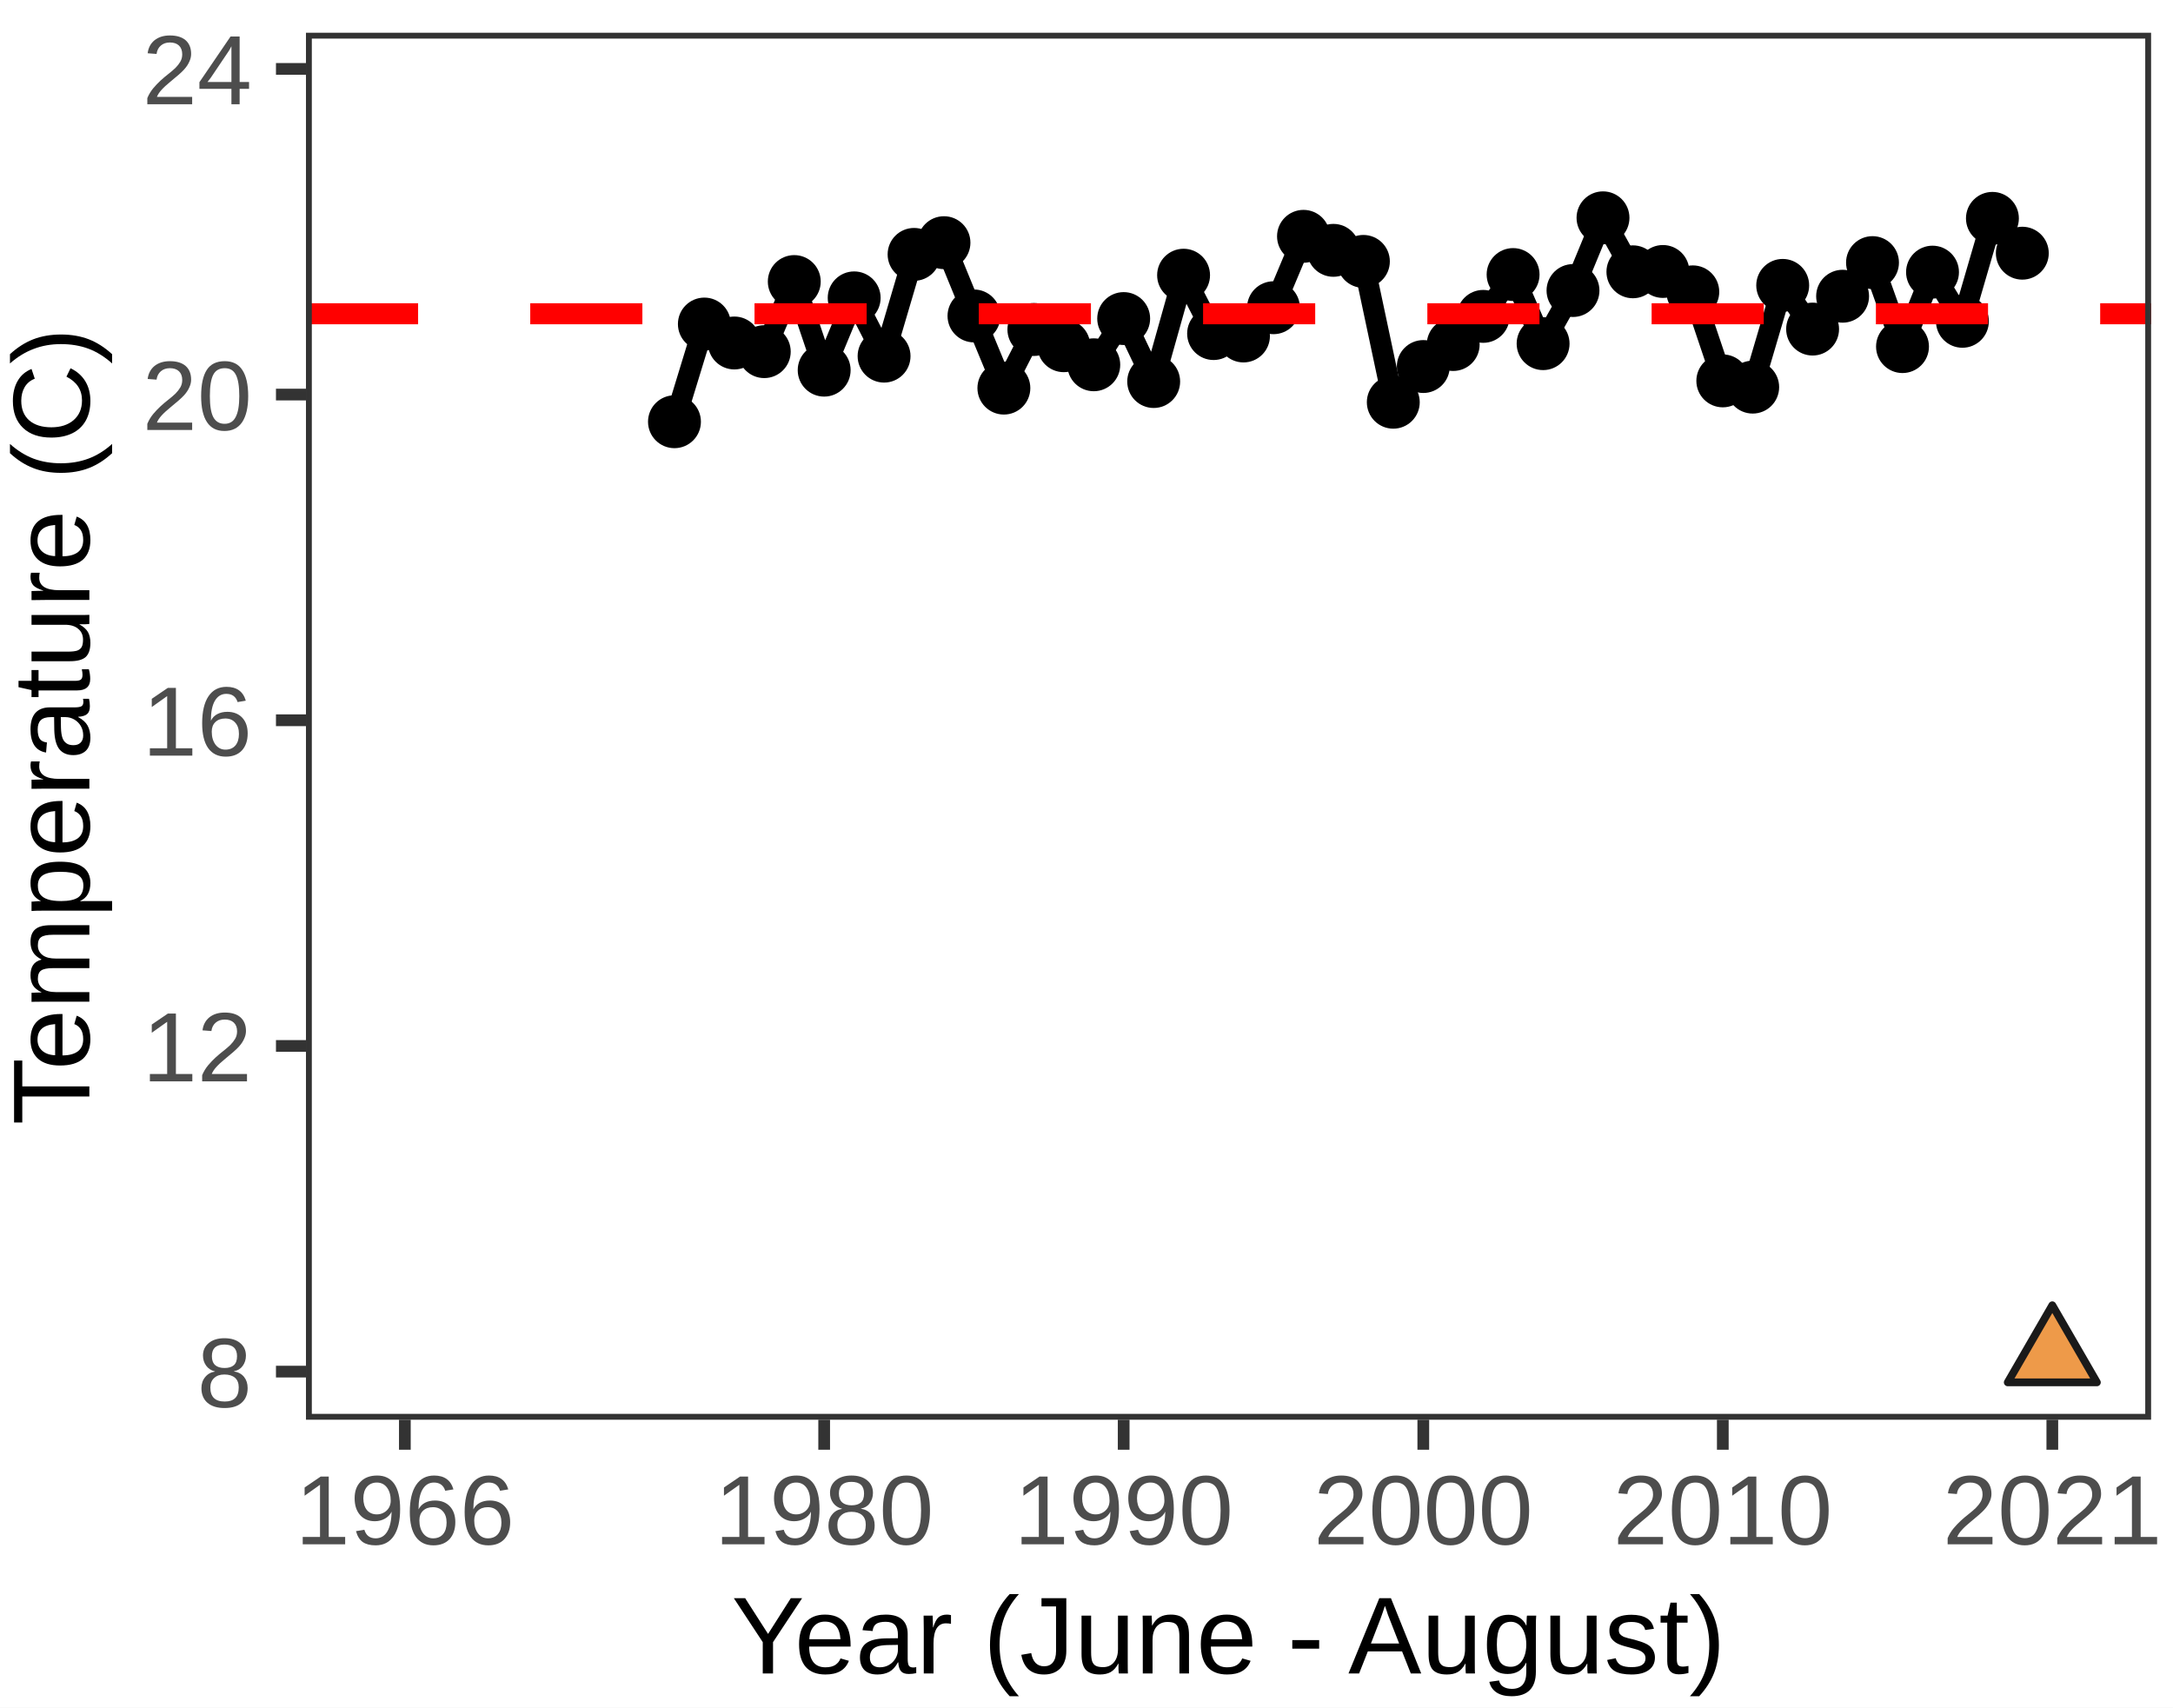
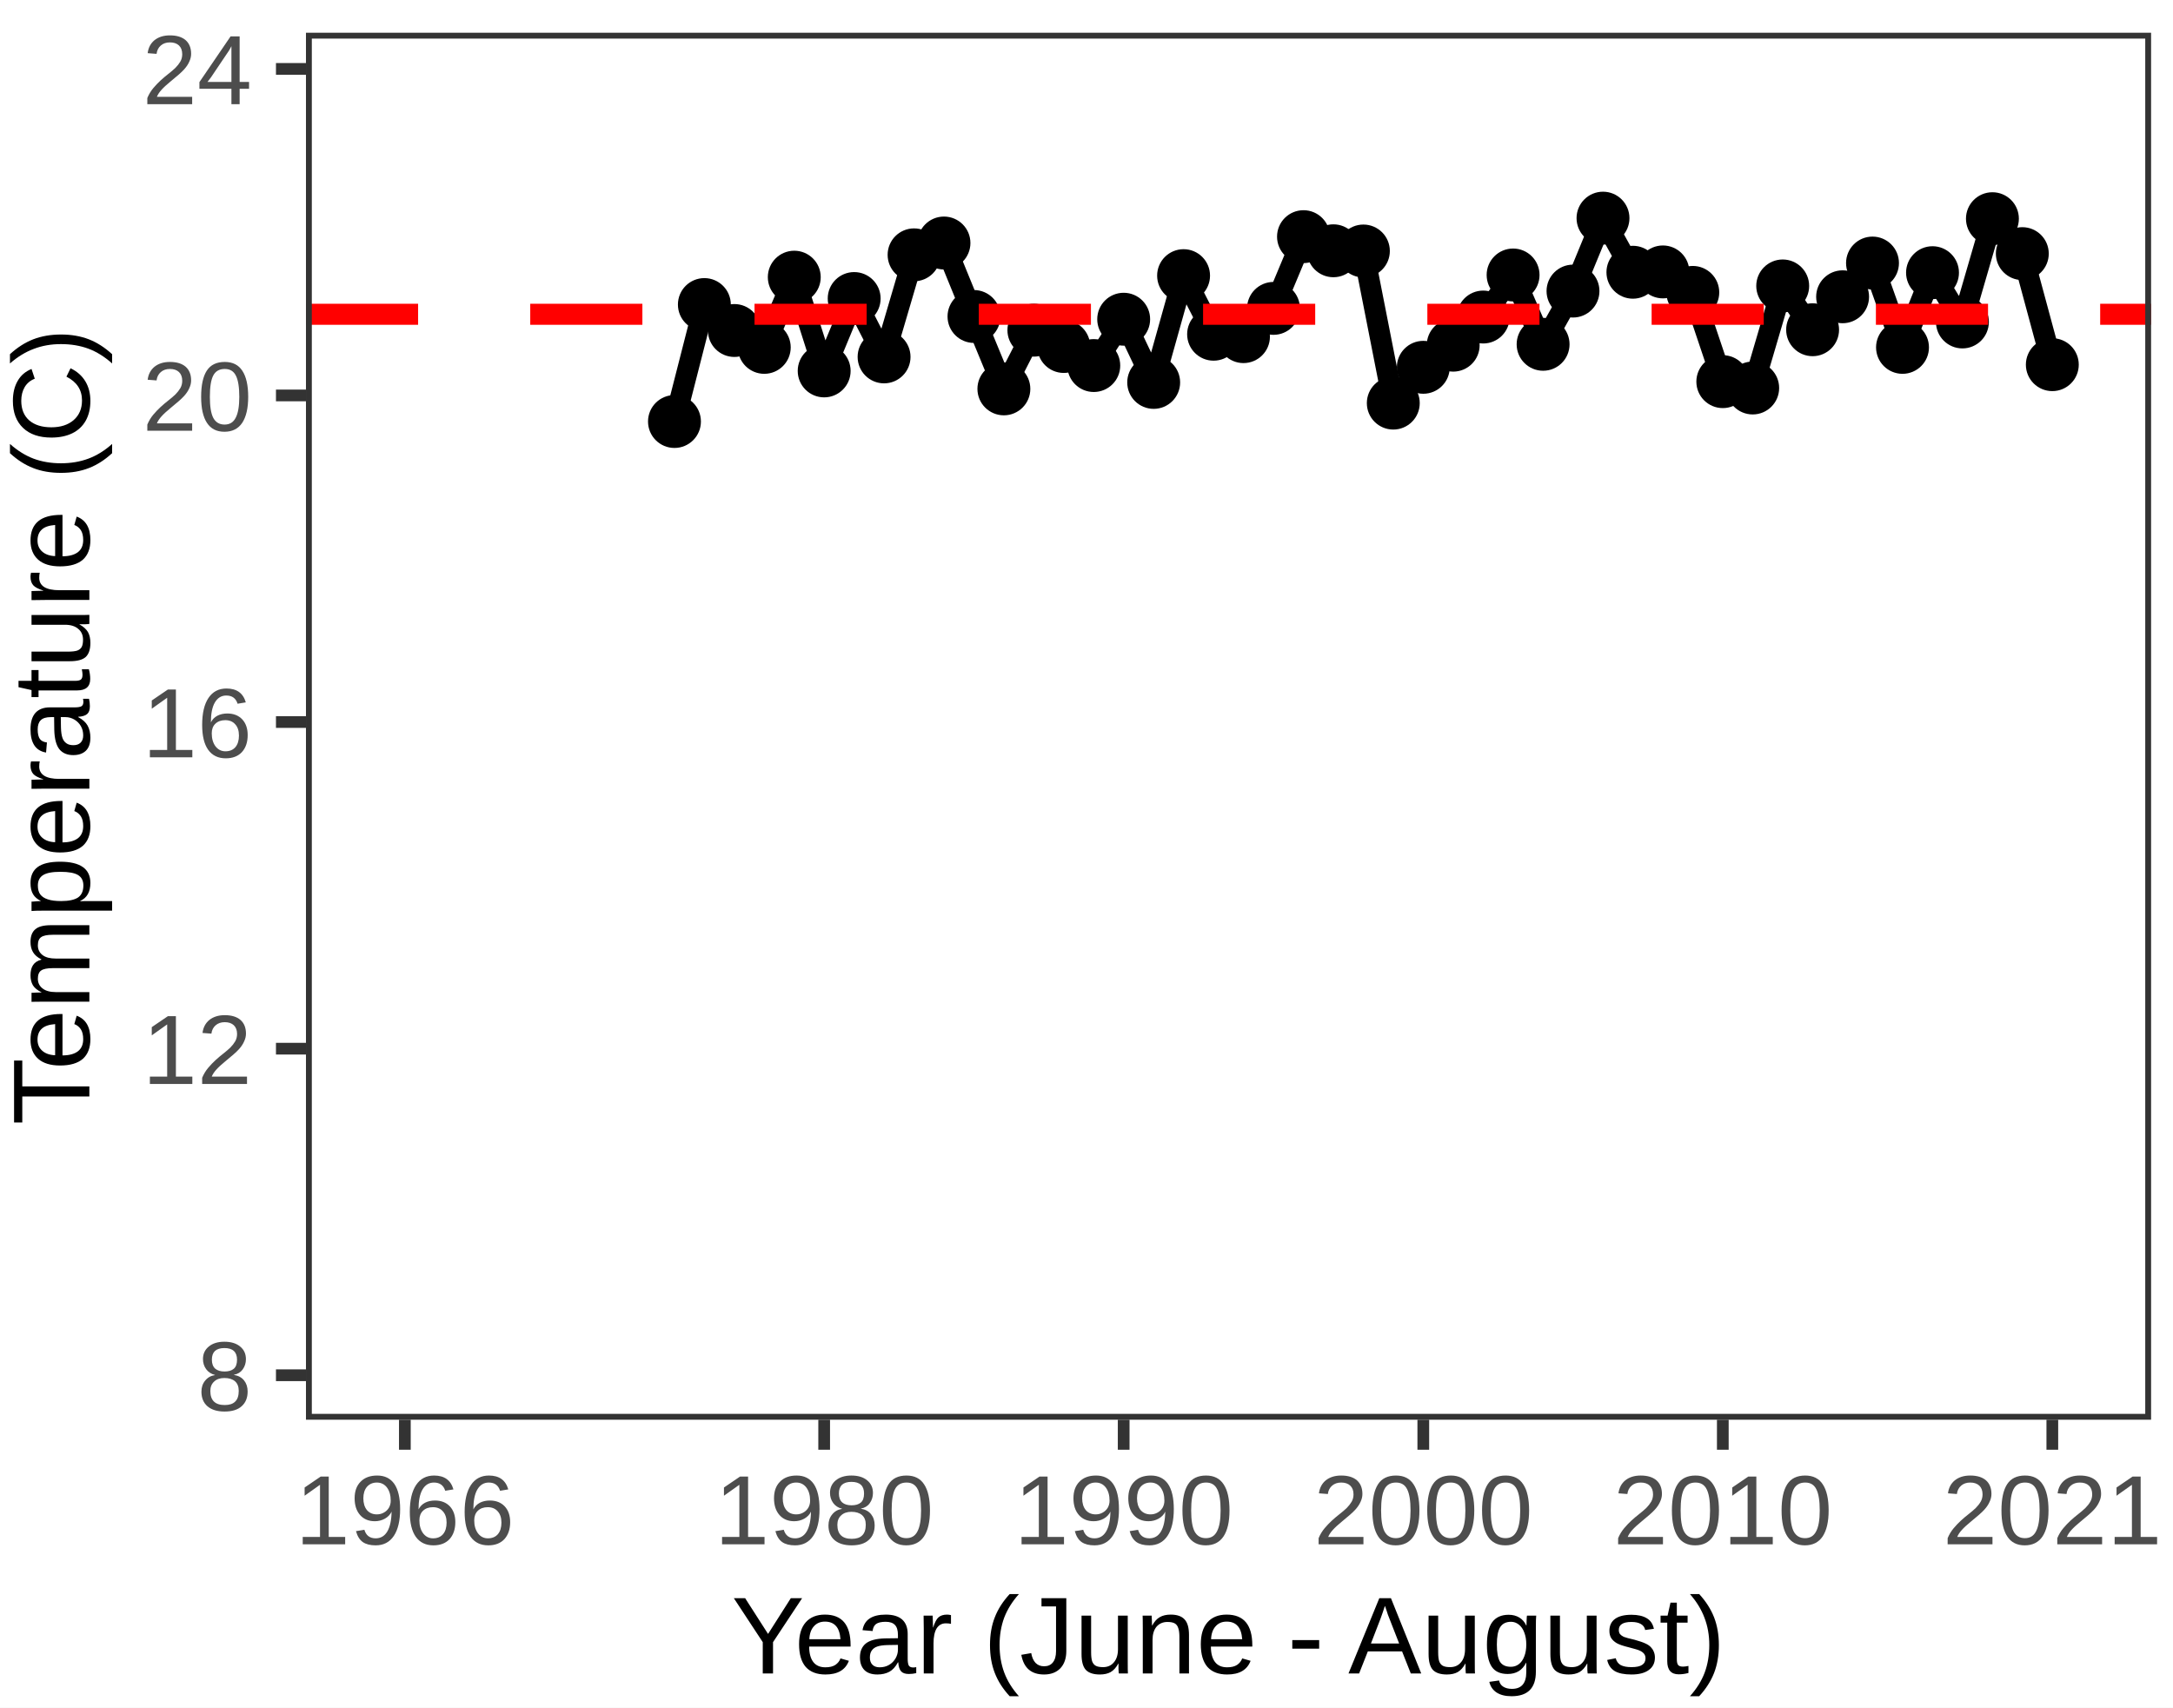
<svg xmlns="http://www.w3.org/2000/svg" class="svglite" width="198.43pt" height="155.91pt" viewBox="0 0 198.43 155.91">
  <defs>
    <style type="text/css">
    .svglite line, .svglite polyline, .svglite polygon, .svglite path, .svglite rect, .svglite circle {
      fill: none;
      stroke: #000000;
      stroke-linecap: round;
      stroke-linejoin: round;
      stroke-miterlimit: 10.00;
    }
    .svglite text {
      white-space: pre;
    }
  </style>
  </defs>
  <rect width="100%" height="100%" style="stroke: none; fill: #FFFFFF;" />
  <defs>
    <clipPath id="cpMC4wMHwxOTguNDN8MC4wMHwxNTUuOTE=">
      <rect x="0.00" y="0.00" width="198.43" height="155.91" />
    </clipPath>
  </defs>
  <g clip-path="url(#cpMC4wMHwxOTguNDN8MC4wMHwxNTUuOTE=)">
    <rect x="0.00" y="0.00" width="198.43" height="155.91" style="stroke-width: 1.07; stroke: #FFFFFF; fill: #FFFFFF;" />
  </g>
  <defs>
    <clipPath id="cpMjcuOTR8MTk2LjQzfDIuOTl8MTI5LjY0">
      <rect x="27.94" y="2.99" width="168.49" height="126.65" />
    </clipPath>
  </defs>
  <g clip-path="url(#cpMjcuOTR8MTk2LjQzfDIuOTl8MTI5LjY0)">
    <rect x="27.94" y="2.99" width="168.49" height="126.65" style="stroke-width: 1.07; stroke: none; fill: #FFFFFF;" />
-     <polyline points="61.59,38.51 64.32,29.59 67.06,31.32 69.79,32.11 72.53,25.71 75.26,33.80 78.00,27.20 80.73,32.52 83.47,23.23 86.20,22.16 88.94,28.85 91.67,35.44 94.41,30.09 97.14,31.57 99.88,33.31 102.61,29.09 105.35,34.84 108.08,25.13 110.82,30.46 113.55,30.68 116.29,28.10 119.03,21.58 121.76,22.86 124.50,23.87 127.23,36.73 129.97,33.47 132.70,31.46 135.44,28.89 138.17,25.07 140.91,31.38 143.64,26.53 146.38,19.89 149.11,24.82 151.85,24.79 154.58,26.65 157.32,34.78 160.05,35.35 162.79,26.06 165.52,30.05 168.26,27.05 170.99,23.98 173.73,31.65 176.47,24.85 179.20,29.34 181.94,19.94 184.67,23.12 " style="stroke-width: 1.92; stroke-linecap: butt;" />
-     <circle cx="61.59" cy="38.51" r="2.06" style="stroke-width: 0.71; fill: #000000;" />
-     <circle cx="64.32" cy="29.59" r="2.06" style="stroke-width: 0.71; fill: #000000;" />
-     <circle cx="67.06" cy="31.32" r="2.06" style="stroke-width: 0.71; fill: #000000;" />
-     <circle cx="69.79" cy="32.11" r="2.06" style="stroke-width: 0.71; fill: #000000;" />
-     <circle cx="72.53" cy="25.71" r="2.06" style="stroke-width: 0.71; fill: #000000;" />
-     <circle cx="75.26" cy="33.80" r="2.06" style="stroke-width: 0.71; fill: #000000;" />
-     <circle cx="78.00" cy="27.20" r="2.06" style="stroke-width: 0.71; fill: #000000;" />
-     <circle cx="80.73" cy="32.52" r="2.06" style="stroke-width: 0.71; fill: #000000;" />
-     <circle cx="83.47" cy="23.23" r="2.06" style="stroke-width: 0.71; fill: #000000;" />
-     <circle cx="86.20" cy="22.16" r="2.06" style="stroke-width: 0.71; fill: #000000;" />
-     <circle cx="88.94" cy="28.85" r="2.06" style="stroke-width: 0.71; fill: #000000;" />
-     <circle cx="91.67" cy="35.44" r="2.06" style="stroke-width: 0.71; fill: #000000;" />
-     <circle cx="94.41" cy="30.09" r="2.06" style="stroke-width: 0.71; fill: #000000;" />
-     <circle cx="97.14" cy="31.57" r="2.06" style="stroke-width: 0.71; fill: #000000;" />
-     <circle cx="99.88" cy="33.31" r="2.06" style="stroke-width: 0.71; fill: #000000;" />
-     <circle cx="102.61" cy="29.09" r="2.06" style="stroke-width: 0.71; fill: #000000;" />
-     <circle cx="105.35" cy="34.84" r="2.06" style="stroke-width: 0.71; fill: #000000;" />
-     <circle cx="108.08" cy="25.13" r="2.06" style="stroke-width: 0.71; fill: #000000;" />
-     <circle cx="110.82" cy="30.46" r="2.06" style="stroke-width: 0.71; fill: #000000;" />
-     <circle cx="113.55" cy="30.68" r="2.06" style="stroke-width: 0.71; fill: #000000;" />
-     <circle cx="116.29" cy="28.10" r="2.06" style="stroke-width: 0.71; fill: #000000;" />
-     <circle cx="119.03" cy="21.58" r="2.06" style="stroke-width: 0.71; fill: #000000;" />
-     <circle cx="121.76" cy="22.86" r="2.06" style="stroke-width: 0.71; fill: #000000;" />
-     <circle cx="124.50" cy="23.87" r="2.06" style="stroke-width: 0.71; fill: #000000;" />
-     <circle cx="127.23" cy="36.73" r="2.06" style="stroke-width: 0.71; fill: #000000;" />
-     <circle cx="129.97" cy="33.47" r="2.06" style="stroke-width: 0.71; fill: #000000;" />
-     <circle cx="132.70" cy="31.46" r="2.06" style="stroke-width: 0.71; fill: #000000;" />
-     <circle cx="135.44" cy="28.89" r="2.06" style="stroke-width: 0.71; fill: #000000;" />
-     <circle cx="138.17" cy="25.07" r="2.06" style="stroke-width: 0.71; fill: #000000;" />
-     <circle cx="140.91" cy="31.38" r="2.06" style="stroke-width: 0.71; fill: #000000;" />
-     <circle cx="143.64" cy="26.53" r="2.06" style="stroke-width: 0.71; fill: #000000;" />
-     <circle cx="146.38" cy="19.89" r="2.06" style="stroke-width: 0.71; fill: #000000;" />
-     <circle cx="149.11" cy="24.82" r="2.06" style="stroke-width: 0.71; fill: #000000;" />
-     <circle cx="151.85" cy="24.79" r="2.06" style="stroke-width: 0.71; fill: #000000;" />
-     <circle cx="154.58" cy="26.65" r="2.06" style="stroke-width: 0.71; fill: #000000;" />
-     <circle cx="157.32" cy="34.78" r="2.06" style="stroke-width: 0.71; fill: #000000;" />
-     <circle cx="160.05" cy="35.35" r="2.06" style="stroke-width: 0.71; fill: #000000;" />
-     <circle cx="162.79" cy="26.06" r="2.06" style="stroke-width: 0.71; fill: #000000;" />
-     <circle cx="165.52" cy="30.05" r="2.06" style="stroke-width: 0.71; fill: #000000;" />
-     <circle cx="168.26" cy="27.05" r="2.06" style="stroke-width: 0.71; fill: #000000;" />
-     <circle cx="170.99" cy="23.98" r="2.06" style="stroke-width: 0.71; fill: #000000;" />
-     <circle cx="173.73" cy="31.65" r="2.06" style="stroke-width: 0.71; fill: #000000;" />
-     <circle cx="176.47" cy="24.85" r="2.06" style="stroke-width: 0.71; fill: #000000;" />
-     <circle cx="179.20" cy="29.34" r="2.06" style="stroke-width: 0.71; fill: #000000;" />
-     <circle cx="181.94" cy="19.94" r="2.06" style="stroke-width: 0.71; fill: #000000;" />
-     <circle cx="184.67" cy="23.12" r="2.06" style="stroke-width: 0.71; fill: #000000;" />
-     <polygon points="187.41,119.19 191.48,126.23 183.34,126.23 " style="stroke-width: 0.71; stroke: #1A1A1A; fill: #EE9A49;" />
-     <line x1="27.94" y1="28.65" x2="196.43" y2="28.65" style="stroke-width: 1.92; stroke: #FF0000; stroke-dasharray: 10.24,10.24; stroke-linecap: butt;" />
+     <polyline points="61.59,38.49 64.32,27.81 67.06,30.18 69.79,31.72 72.53,25.31 75.26,33.87 78.00,27.26 80.73,32.59 83.47,23.27 86.20,22.19 88.94,28.90 91.67,35.51 94.41,30.15 97.14,31.64 99.88,33.38 102.61,29.15 105.35,34.92 108.08,25.17 110.82,30.52 113.55,30.74 116.29,28.16 119.03,21.61 121.76,22.90 124.50,22.92 127.23,36.81 129.97,33.54 132.70,31.52 135.44,28.95 138.17,25.11 140.91,31.44 143.64,26.58 146.38,19.92 149.11,24.86 151.85,24.83 154.58,26.70 157.32,34.85 160.05,35.43 162.79,26.11 165.52,30.11 168.26,27.10 170.99,24.02 173.73,31.72 176.47,24.90 179.20,29.40 181.94,19.97 184.67,23.16 187.41,33.30 " style="stroke-width: 1.92; stroke-linecap: butt;" />
+     <circle cx="61.59" cy="38.49" r="2.06" style="stroke-width: 0.71; fill: #000000;" />
+     <circle cx="64.32" cy="27.81" r="2.06" style="stroke-width: 0.71; fill: #000000;" />
+     <circle cx="67.06" cy="30.18" r="2.06" style="stroke-width: 0.71; fill: #000000;" />
+     <circle cx="69.79" cy="31.72" r="2.06" style="stroke-width: 0.71; fill: #000000;" />
+     <circle cx="72.53" cy="25.31" r="2.06" style="stroke-width: 0.71; fill: #000000;" />
+     <circle cx="75.26" cy="33.87" r="2.06" style="stroke-width: 0.71; fill: #000000;" />
+     <circle cx="78.00" cy="27.26" r="2.06" style="stroke-width: 0.71; fill: #000000;" />
+     <circle cx="80.73" cy="32.59" r="2.06" style="stroke-width: 0.71; fill: #000000;" />
+     <circle cx="83.47" cy="23.27" r="2.06" style="stroke-width: 0.71; fill: #000000;" />
+     <circle cx="86.20" cy="22.19" r="2.06" style="stroke-width: 0.71; fill: #000000;" />
+     <circle cx="88.94" cy="28.90" r="2.06" style="stroke-width: 0.71; fill: #000000;" />
+     <circle cx="91.67" cy="35.51" r="2.06" style="stroke-width: 0.71; fill: #000000;" />
+     <circle cx="94.41" cy="30.15" r="2.06" style="stroke-width: 0.71; fill: #000000;" />
+     <circle cx="97.14" cy="31.64" r="2.06" style="stroke-width: 0.71; fill: #000000;" />
+     <circle cx="99.88" cy="33.38" r="2.06" style="stroke-width: 0.71; fill: #000000;" />
+     <circle cx="102.61" cy="29.15" r="2.06" style="stroke-width: 0.71; fill: #000000;" />
+     <circle cx="105.35" cy="34.92" r="2.06" style="stroke-width: 0.71; fill: #000000;" />
+     <circle cx="108.08" cy="25.17" r="2.06" style="stroke-width: 0.71; fill: #000000;" />
+     <circle cx="110.82" cy="30.52" r="2.06" style="stroke-width: 0.71; fill: #000000;" />
+     <circle cx="113.55" cy="30.74" r="2.06" style="stroke-width: 0.71; fill: #000000;" />
+     <circle cx="116.29" cy="28.16" r="2.06" style="stroke-width: 0.71; fill: #000000;" />
+     <circle cx="119.03" cy="21.61" r="2.06" style="stroke-width: 0.71; fill: #000000;" />
+     <circle cx="121.76" cy="22.90" r="2.06" style="stroke-width: 0.71; fill: #000000;" />
+     <circle cx="124.50" cy="22.92" r="2.06" style="stroke-width: 0.71; fill: #000000;" />
+     <circle cx="127.23" cy="36.81" r="2.06" style="stroke-width: 0.71; fill: #000000;" />
+     <circle cx="129.97" cy="33.54" r="2.06" style="stroke-width: 0.71; fill: #000000;" />
+     <circle cx="132.70" cy="31.52" r="2.06" style="stroke-width: 0.71; fill: #000000;" />
+     <circle cx="135.44" cy="28.95" r="2.06" style="stroke-width: 0.71; fill: #000000;" />
+     <circle cx="138.17" cy="25.11" r="2.06" style="stroke-width: 0.71; fill: #000000;" />
+     <circle cx="140.91" cy="31.44" r="2.06" style="stroke-width: 0.71; fill: #000000;" />
+     <circle cx="143.64" cy="26.58" r="2.06" style="stroke-width: 0.71; fill: #000000;" />
+     <circle cx="146.38" cy="19.92" r="2.06" style="stroke-width: 0.71; fill: #000000;" />
+     <circle cx="149.11" cy="24.86" r="2.06" style="stroke-width: 0.71; fill: #000000;" />
+     <circle cx="151.85" cy="24.83" r="2.06" style="stroke-width: 0.71; fill: #000000;" />
+     <circle cx="154.58" cy="26.70" r="2.06" style="stroke-width: 0.71; fill: #000000;" />
+     <circle cx="157.32" cy="34.85" r="2.06" style="stroke-width: 0.71; fill: #000000;" />
+     <circle cx="160.05" cy="35.43" r="2.06" style="stroke-width: 0.71; fill: #000000;" />
+     <circle cx="162.79" cy="26.11" r="2.06" style="stroke-width: 0.71; fill: #000000;" />
+     <circle cx="165.52" cy="30.11" r="2.06" style="stroke-width: 0.71; fill: #000000;" />
+     <circle cx="168.26" cy="27.10" r="2.06" style="stroke-width: 0.71; fill: #000000;" />
+     <circle cx="170.99" cy="24.02" r="2.06" style="stroke-width: 0.71; fill: #000000;" />
+     <circle cx="173.73" cy="31.72" r="2.06" style="stroke-width: 0.71; fill: #000000;" />
+     <circle cx="176.47" cy="24.90" r="2.06" style="stroke-width: 0.71; fill: #000000;" />
+     <circle cx="179.20" cy="29.40" r="2.06" style="stroke-width: 0.71; fill: #000000;" />
+     <circle cx="181.94" cy="19.97" r="2.06" style="stroke-width: 0.71; fill: #000000;" />
+     <circle cx="184.67" cy="23.16" r="2.06" style="stroke-width: 0.71; fill: #000000;" />
+     <circle cx="187.41" cy="33.30" r="2.06" style="stroke-width: 0.71; fill: #000000;" />
+     <line x1="27.94" y1="28.70" x2="196.43" y2="28.70" style="stroke-width: 1.92; stroke: #FF0000; stroke-dasharray: 10.24,10.24; stroke-linecap: butt;" />
    <rect x="27.94" y="2.99" width="168.49" height="126.65" style="stroke-width: 1.07; stroke: #333333;" />
  </g>
  <g clip-path="url(#cpMC4wMHwxOTguNDN8MC4wMHwxNTUuOTE=)">
-     <text x="23.01" y="128.48" text-anchor="end" style="font-size: 9.00px;fill: #4D4D4D; font-family: &quot;Arial&quot;;" textLength="5.00px" lengthAdjust="spacingAndGlyphs">8</text>
-     <text x="23.01" y="98.74" text-anchor="end" style="font-size: 9.00px;fill: #4D4D4D; font-family: &quot;Arial&quot;;" textLength="10.01px" lengthAdjust="spacingAndGlyphs">12</text>
-     <text x="23.01" y="69.00" text-anchor="end" style="font-size: 9.00px;fill: #4D4D4D; font-family: &quot;Arial&quot;;" textLength="10.01px" lengthAdjust="spacingAndGlyphs">16</text>
-     <text x="23.01" y="39.26" text-anchor="end" style="font-size: 9.00px;fill: #4D4D4D; font-family: &quot;Arial&quot;;" textLength="10.01px" lengthAdjust="spacingAndGlyphs">20</text>
-     <text x="23.01" y="9.52" text-anchor="end" style="font-size: 9.00px;fill: #4D4D4D; font-family: &quot;Arial&quot;;" textLength="10.01px" lengthAdjust="spacingAndGlyphs">24</text>
-     <polyline points="25.20,125.25 27.94,125.25 " style="stroke-width: 1.07; stroke: #333333; stroke-linecap: butt;" />
-     <polyline points="25.20,95.51 27.94,95.51 " style="stroke-width: 1.07; stroke: #333333; stroke-linecap: butt;" />
-     <polyline points="25.20,65.77 27.94,65.77 " style="stroke-width: 1.07; stroke: #333333; stroke-linecap: butt;" />
-     <polyline points="25.20,36.03 27.94,36.03 " style="stroke-width: 1.07; stroke: #333333; stroke-linecap: butt;" />
+     <text x="23.01" y="128.80" text-anchor="end" style="font-size: 9.00px;fill: #4D4D4D; font-family: &quot;Arial&quot;;" textLength="5.00px" lengthAdjust="spacingAndGlyphs">8</text>
+     <text x="23.01" y="98.98" text-anchor="end" style="font-size: 9.00px;fill: #4D4D4D; font-family: &quot;Arial&quot;;" textLength="10.01px" lengthAdjust="spacingAndGlyphs">12</text>
+     <text x="23.01" y="69.15" text-anchor="end" style="font-size: 9.00px;fill: #4D4D4D; font-family: &quot;Arial&quot;;" textLength="10.01px" lengthAdjust="spacingAndGlyphs">16</text>
+     <text x="23.01" y="39.33" text-anchor="end" style="font-size: 9.00px;fill: #4D4D4D; font-family: &quot;Arial&quot;;" textLength="10.01px" lengthAdjust="spacingAndGlyphs">20</text>
+     <text x="23.01" y="9.51" text-anchor="end" style="font-size: 9.00px;fill: #4D4D4D; font-family: &quot;Arial&quot;;" textLength="10.01px" lengthAdjust="spacingAndGlyphs">24</text>
+     <polyline points="25.20,125.58 27.94,125.58 " style="stroke-width: 1.07; stroke: #333333; stroke-linecap: butt;" />
+     <polyline points="25.20,95.76 27.94,95.76 " style="stroke-width: 1.07; stroke: #333333; stroke-linecap: butt;" />
+     <polyline points="25.20,65.93 27.94,65.93 " style="stroke-width: 1.07; stroke: #333333; stroke-linecap: butt;" />
+     <polyline points="25.20,36.11 27.94,36.11 " style="stroke-width: 1.07; stroke: #333333; stroke-linecap: butt;" />
    <polyline points="25.20,6.29 27.94,6.29 " style="stroke-width: 1.07; stroke: #333333; stroke-linecap: butt;" />
    <polyline points="36.97,132.38 36.97,129.64 " style="stroke-width: 1.07; stroke: #333333; stroke-linecap: butt;" />
    <polyline points="75.26,132.38 75.26,129.64 " style="stroke-width: 1.07; stroke: #333333; stroke-linecap: butt;" />
    <polyline points="102.61,132.38 102.61,129.64 " style="stroke-width: 1.07; stroke: #333333; stroke-linecap: butt;" />
    <polyline points="129.97,132.38 129.97,129.64 " style="stroke-width: 1.07; stroke: #333333; stroke-linecap: butt;" />
    <polyline points="157.32,132.38 157.32,129.64 " style="stroke-width: 1.07; stroke: #333333; stroke-linecap: butt;" />
    <polyline points="187.41,132.38 187.41,129.64 " style="stroke-width: 1.07; stroke: #333333; stroke-linecap: butt;" />
    <text x="36.97" y="141.02" text-anchor="middle" style="font-size: 9.00px;fill: #4D4D4D; font-family: &quot;Arial&quot;;" textLength="20.02px" lengthAdjust="spacingAndGlyphs">1966</text>
    <text x="75.26" y="141.02" text-anchor="middle" style="font-size: 9.00px;fill: #4D4D4D; font-family: &quot;Arial&quot;;" textLength="20.02px" lengthAdjust="spacingAndGlyphs">1980</text>
    <text x="102.61" y="141.02" text-anchor="middle" style="font-size: 9.00px;fill: #4D4D4D; font-family: &quot;Arial&quot;;" textLength="20.02px" lengthAdjust="spacingAndGlyphs">1990</text>
    <text x="129.97" y="141.02" text-anchor="middle" style="font-size: 9.00px;fill: #4D4D4D; font-family: &quot;Arial&quot;;" textLength="20.02px" lengthAdjust="spacingAndGlyphs">2000</text>
    <text x="157.32" y="141.02" text-anchor="middle" style="font-size: 9.00px;fill: #4D4D4D; font-family: &quot;Arial&quot;;" textLength="20.02px" lengthAdjust="spacingAndGlyphs">2010</text>
    <text x="187.41" y="141.02" text-anchor="middle" style="font-size: 9.00px;fill: #4D4D4D; font-family: &quot;Arial&quot;;" textLength="20.02px" lengthAdjust="spacingAndGlyphs">2021</text>
    <text x="112.19" y="152.81" text-anchor="middle" style="font-size: 10.00px; font-family: &quot;Arial&quot;;" textLength="90.85px" lengthAdjust="spacingAndGlyphs">Year (June - August)</text>
    <text transform="translate(8.16,66.32) rotate(-90)" text-anchor="middle" style="font-size: 10.00px; font-family: &quot;Arial&quot;;" textLength="72.84px" lengthAdjust="spacingAndGlyphs">Temperature (C)</text>
  </g>
</svg>
